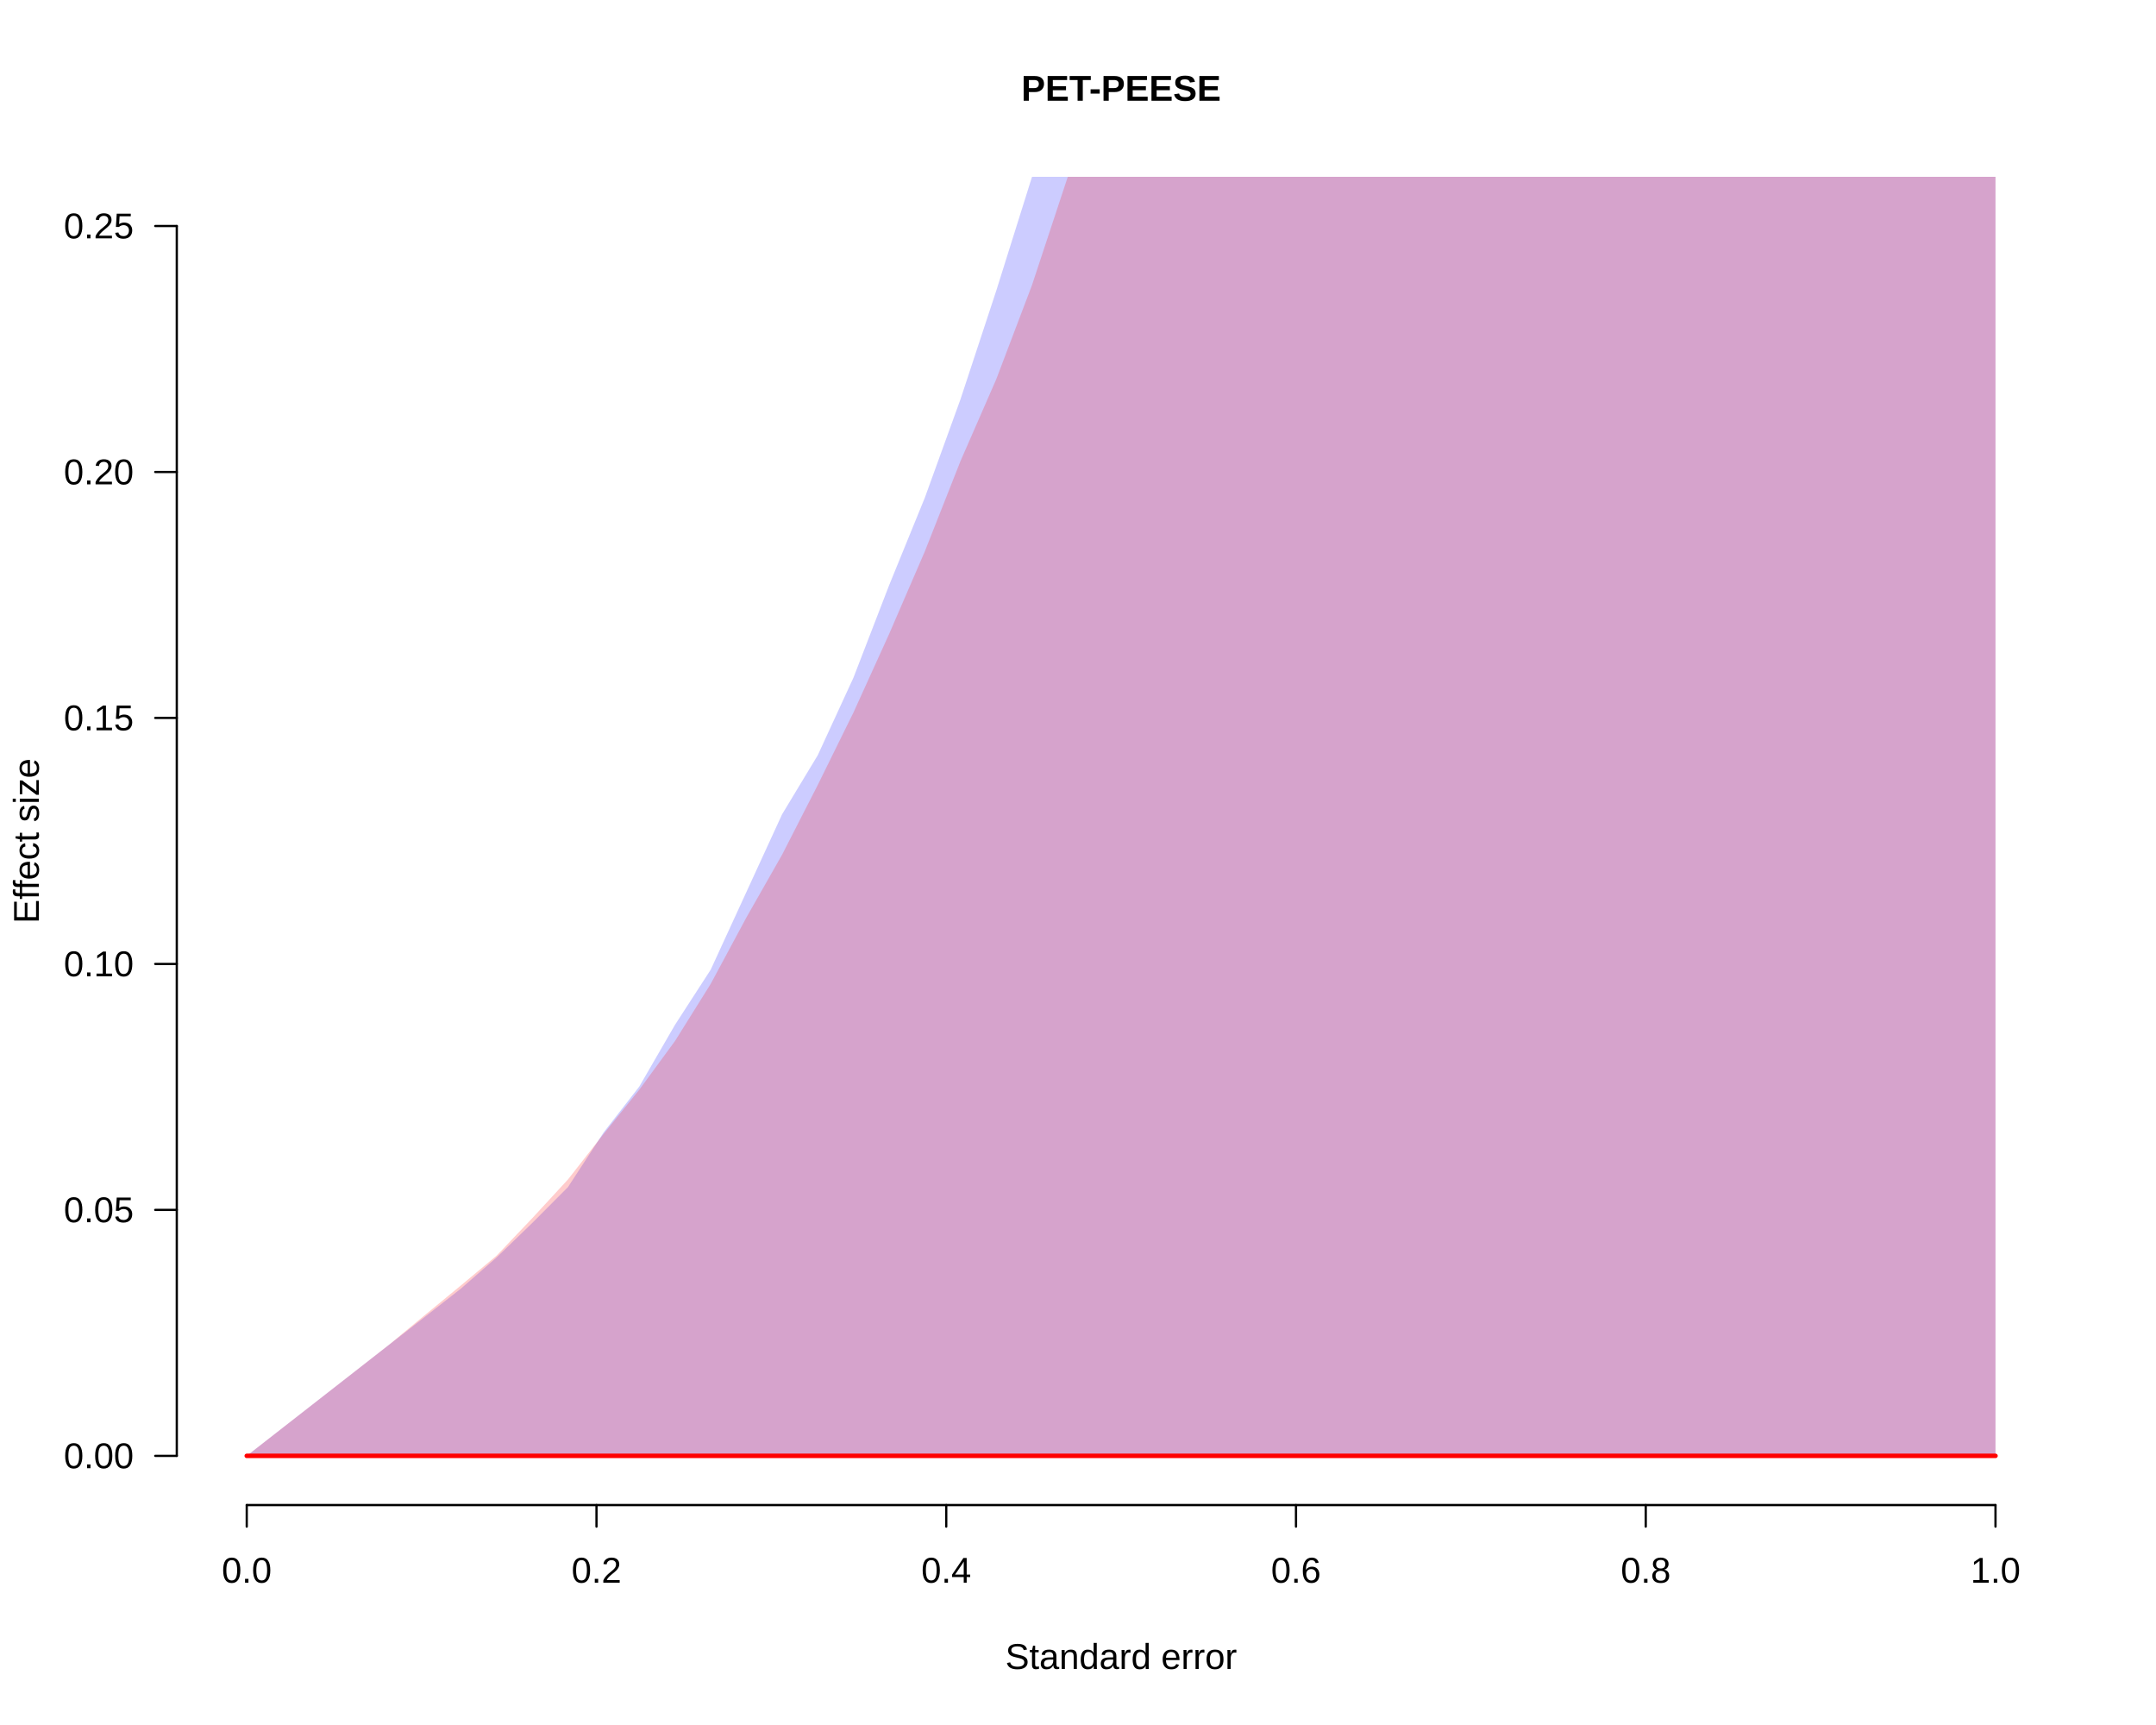
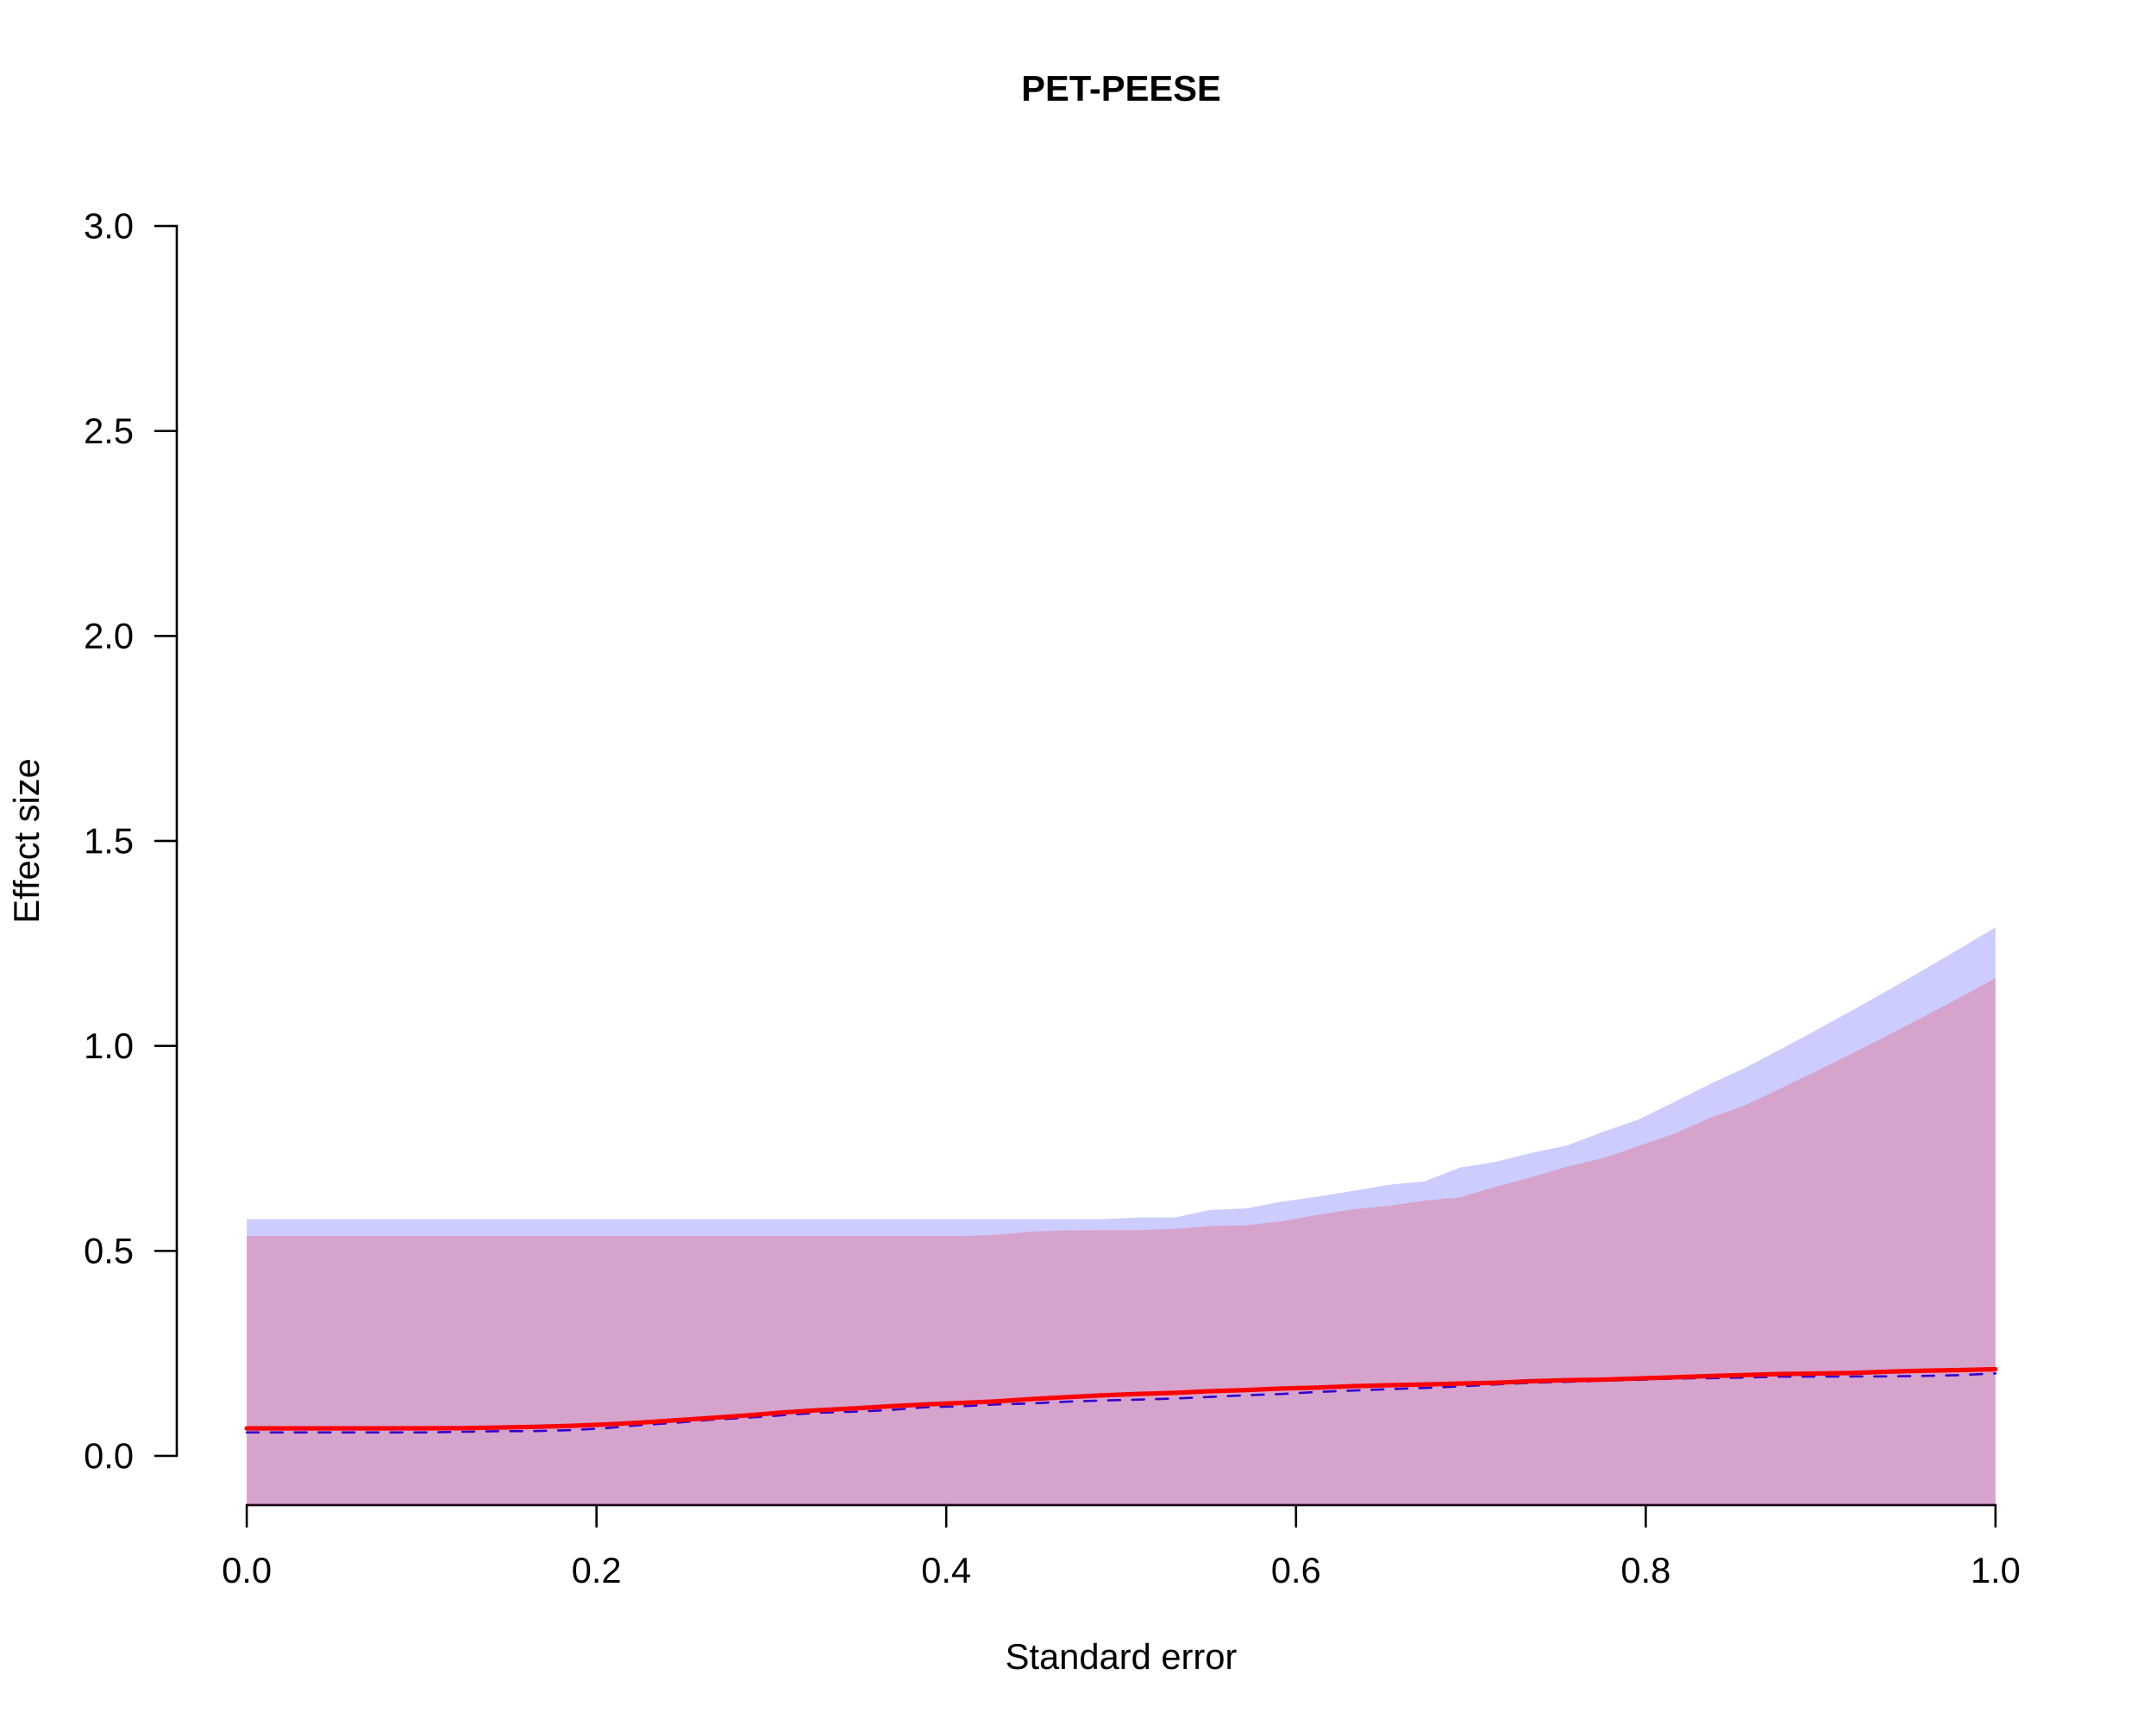
<svg xmlns="http://www.w3.org/2000/svg" viewBox="0 0 720.00 576.00">
  <defs>
    <style type="text/css">
    line, polyline, polygon, path, rect, circle {
      fill: none;
      stroke: #000000;
      stroke-linecap: round;
      stroke-linejoin: round;
      stroke-miterlimit: 10.00;
    }
  </style>
  </defs>
  <rect width="100%" height="100%" style="stroke: none; fill: #FFFFFF;" />
  <line x1="82.40" y1="502.56" x2="666.40" y2="502.56" style="stroke-width: 0.75;" />
  <line x1="82.40" y1="502.56" x2="82.40" y2="509.76" style="stroke-width: 0.75;" />
  <line x1="199.20" y1="502.56" x2="199.20" y2="509.76" style="stroke-width: 0.75;" />
  <line x1="316.00" y1="502.56" x2="316.00" y2="509.76" style="stroke-width: 0.75;" />
  <line x1="432.80" y1="502.56" x2="432.80" y2="509.76" style="stroke-width: 0.75;" />
  <line x1="549.60" y1="502.56" x2="549.60" y2="509.76" style="stroke-width: 0.75;" />
  <line x1="666.40" y1="502.56" x2="666.40" y2="509.76" style="stroke-width: 0.75;" />
  <text x="74.06" y="528.48" style="font-size: 12.00px; font-family: Liberation Sans;" textLength="16.67px" lengthAdjust="spacingAndGlyphs">0.0</text>
  <text x="190.86" y="528.48" style="font-size: 12.00px; font-family: Liberation Sans;" textLength="16.67px" lengthAdjust="spacingAndGlyphs">0.2</text>
  <text x="307.66" y="528.48" style="font-size: 12.00px; font-family: Liberation Sans;" textLength="16.67px" lengthAdjust="spacingAndGlyphs">0.4</text>
  <text x="424.46" y="528.48" style="font-size: 12.00px; font-family: Liberation Sans;" textLength="16.67px" lengthAdjust="spacingAndGlyphs">0.6</text>
  <text x="541.26" y="528.48" style="font-size: 12.00px; font-family: Liberation Sans;" textLength="16.67px" lengthAdjust="spacingAndGlyphs">0.8</text>
  <text x="658.06" y="528.48" style="font-size: 12.00px; font-family: Liberation Sans;" textLength="16.67px" lengthAdjust="spacingAndGlyphs">1.0</text>
  <line x1="59.04" y1="486.13" x2="59.04" y2="75.47" style="stroke-width: 0.75;" />
  <line x1="59.04" y1="486.13" x2="51.84" y2="486.13" style="stroke-width: 0.75;" />
-   <line x1="59.04" y1="404.00" x2="51.84" y2="404.00" style="stroke-width: 0.75;" />
-   <line x1="59.04" y1="321.87" x2="51.84" y2="321.87" style="stroke-width: 0.75;" />
-   <line x1="59.04" y1="239.73" x2="51.84" y2="239.73" style="stroke-width: 0.75;" />
-   <line x1="59.04" y1="157.60" x2="51.84" y2="157.60" style="stroke-width: 0.75;" />
+   <line x1="59.04" y1="417.69" x2="51.84" y2="417.69" style="stroke-width: 0.75;" />
+   <line x1="59.04" y1="349.24" x2="51.84" y2="349.24" style="stroke-width: 0.75;" />
+   <line x1="59.04" y1="280.80" x2="51.84" y2="280.80" style="stroke-width: 0.75;" />
+   <line x1="59.04" y1="212.36" x2="51.84" y2="212.36" style="stroke-width: 0.75;" />
+   <line x1="59.04" y1="143.91" x2="51.84" y2="143.91" style="stroke-width: 0.75;" />
  <line x1="59.04" y1="75.47" x2="51.84" y2="75.47" style="stroke-width: 0.75;" />
-   <text x="21.30" y="490.26" style="font-size: 12.00px; font-family: Liberation Sans;" textLength="23.34px" lengthAdjust="spacingAndGlyphs">0.00</text>
-   <text x="21.30" y="408.12" style="font-size: 12.00px; font-family: Liberation Sans;" textLength="23.34px" lengthAdjust="spacingAndGlyphs">0.05</text>
-   <text x="21.30" y="325.99" style="font-size: 12.00px; font-family: Liberation Sans;" textLength="23.34px" lengthAdjust="spacingAndGlyphs">0.10</text>
-   <text x="21.30" y="243.86" style="font-size: 12.00px; font-family: Liberation Sans;" textLength="23.34px" lengthAdjust="spacingAndGlyphs">0.15</text>
-   <text x="21.30" y="161.73" style="font-size: 12.00px; font-family: Liberation Sans;" textLength="23.34px" lengthAdjust="spacingAndGlyphs">0.20</text>
-   <text x="21.30" y="79.59" style="font-size: 12.00px; font-family: Liberation Sans;" textLength="23.34px" lengthAdjust="spacingAndGlyphs">0.25</text>
+   <text x="27.97" y="490.26" style="font-size: 12.00px; font-family: Liberation Sans;" textLength="16.67px" lengthAdjust="spacingAndGlyphs">0.0</text>
+   <text x="27.97" y="421.81" style="font-size: 12.00px; font-family: Liberation Sans;" textLength="16.67px" lengthAdjust="spacingAndGlyphs">0.5</text>
+   <text x="27.97" y="353.37" style="font-size: 12.00px; font-family: Liberation Sans;" textLength="16.67px" lengthAdjust="spacingAndGlyphs">1.0</text>
+   <text x="27.97" y="284.92" style="font-size: 12.00px; font-family: Liberation Sans;" textLength="16.67px" lengthAdjust="spacingAndGlyphs">1.5</text>
+   <text x="27.97" y="216.48" style="font-size: 12.00px; font-family: Liberation Sans;" textLength="16.67px" lengthAdjust="spacingAndGlyphs">2.0</text>
+   <text x="27.97" y="148.04" style="font-size: 12.00px; font-family: Liberation Sans;" textLength="16.67px" lengthAdjust="spacingAndGlyphs">2.5</text>
+   <text x="27.97" y="79.59" style="font-size: 12.00px; font-family: Liberation Sans;" textLength="16.67px" lengthAdjust="spacingAndGlyphs">3.0</text>
  <text x="341.06" y="33.64" style="font-size: 12.00px; font-weight: bold; font-family: Liberation Sans;" textLength="66.67px" lengthAdjust="spacingAndGlyphs">PET-PEESE</text>
  <text x="335.72" y="557.28" style="font-size: 12.00px; font-family: Liberation Sans;" textLength="77.36px" lengthAdjust="spacingAndGlyphs">Standard error</text>
  <text transform="translate(12.96,308.35) rotate(-90)" style="font-size: 12.00px; font-family: Liberation Sans;" textLength="55.11px" lengthAdjust="spacingAndGlyphs">Effect size</text>
  <defs>
    <clipPath id="cpNTkuMDR8Njg5Ljc2fDUwMi41Nnw1OS4wNA==">
      <rect x="59.04" y="59.04" width="630.72" height="443.52" />
    </clipPath>
  </defs>
-   <polygon points="82.40,486.13 94.32,486.13 106.24,486.13 118.16,486.13 130.07,486.13 141.99,486.13 153.91,486.13 165.83,486.13 177.75,486.13 189.67,486.13 201.58,486.13 213.50,486.13 225.42,486.13 237.34,486.13 249.26,486.13 261.18,486.13 273.09,486.13 285.01,486.13 296.93,486.13 308.85,486.13 320.77,486.13 332.69,486.13 344.60,486.13 356.52,486.13 368.44,486.13 380.36,486.13 392.28,486.13 404.20,486.13 416.11,486.13 428.03,486.13 439.95,486.13 451.87,486.13 463.79,486.13 475.71,486.13 487.62,486.13 499.54,486.13 511.46,486.13 523.38,486.13 535.30,486.13 547.22,486.13 559.13,486.13 571.05,486.13 582.97,486.13 594.89,486.13 606.81,486.13 618.73,486.13 630.64,486.13 642.56,486.13 654.48,486.13 666.40,486.13 666.40,-1631.86 654.48,-1546.30 642.56,-1462.50 630.64,-1380.46 618.73,-1300.18 606.81,-1221.67 594.89,-1144.93 582.97,-1069.95 571.05,-996.73 559.13,-925.28 547.22,-855.59 535.30,-787.66 523.38,-721.50 511.46,-657.11 499.54,-594.48 487.62,-533.61 475.71,-474.51 463.79,-417.17 451.87,-361.60 439.95,-307.79 428.03,-255.74 416.11,-205.46 404.20,-156.94 392.28,-110.19 380.36,-65.20 368.44,-21.97 356.52,19.49 344.60,59.18 332.69,97.11 320.77,133.28 308.85,166.19 296.93,195.41 285.01,226.29 273.09,252.18 261.18,271.91 249.26,297.86 237.34,323.79 225.42,342.20 213.50,362.80 201.58,378.14 189.67,396.39 177.75,408.36 165.83,419.88 153.91,430.30 141.99,439.63 130.07,448.93 118.16,458.23 106.24,467.53 94.32,476.83 82.40,486.13 " style="stroke-width: 0.75; stroke: none; fill: #0000FF; fill-opacity: 0.20;" clip-path="url(#cpNTkuMDR8Njg5Ljc2fDUwMi41Nnw1OS4wNA==)" />
-   <polyline points="82.40,486.13 94.32,486.13 106.24,486.13 118.16,486.13 130.07,486.13 141.99,486.13 153.91,486.13 165.83,486.13 177.75,486.13 189.67,486.13 201.58,486.13 213.50,486.13 225.42,486.13 237.34,486.13 249.26,486.13 261.18,486.13 273.09,486.13 285.01,486.13 296.93,486.13 308.85,486.13 320.77,486.13 332.69,486.13 344.60,486.13 356.52,486.13 368.44,486.13 380.36,486.13 392.28,486.13 404.20,486.13 416.11,486.13 428.03,486.13 439.95,486.13 451.87,486.13 463.79,486.13 475.71,486.13 487.62,486.13 499.54,486.13 511.46,486.13 523.38,486.13 535.30,486.13 547.22,486.13 559.13,486.13 571.05,486.13 582.97,486.13 594.89,486.13 606.81,486.13 618.73,486.13 630.64,486.13 642.56,486.13 654.48,486.13 666.40,486.13 " style="stroke-width: 0.75; stroke: #0000FF; stroke-dasharray: 4.00,4.00;" clip-path="url(#cpNTkuMDR8Njg5Ljc2fDUwMi41Nnw1OS4wNA==)" />
-   <polygon points="82.40,486.13 94.32,486.13 106.24,486.13 118.16,486.13 130.07,486.13 141.99,486.13 153.91,486.13 165.83,486.13 177.75,486.13 189.67,486.13 201.58,486.13 213.50,486.13 225.42,486.13 237.34,486.13 249.26,486.13 261.18,486.13 273.09,486.13 285.01,486.13 296.93,486.13 308.85,486.13 320.77,486.13 332.69,486.13 344.60,486.13 356.52,486.13 368.44,486.13 380.36,486.13 392.28,486.13 404.20,486.13 416.11,486.13 428.03,486.13 439.95,486.13 451.87,486.13 463.79,486.13 475.71,486.13 487.62,486.13 499.54,486.13 511.46,486.13 523.38,486.13 535.30,486.13 547.22,486.13 559.13,486.13 571.05,486.13 582.97,486.13 594.89,486.13 606.81,486.13 618.73,486.13 630.64,486.13 642.56,486.13 654.48,486.13 666.40,486.13 666.40,-1427.59 654.48,-1350.28 642.56,-1274.56 630.64,-1200.43 618.73,-1127.90 606.81,-1056.96 594.89,-987.62 582.97,-919.87 571.05,-853.71 559.13,-789.15 547.22,-726.18 535.30,-664.81 523.38,-605.03 511.46,-546.85 499.54,-490.26 487.62,-435.26 475.71,-381.86 463.79,-331.53 451.87,-287.97 439.95,-238.83 428.03,-191.31 416.11,-145.39 404.20,-102.04 392.28,-59.27 380.36,-18.23 368.44,21.31 356.52,59.24 344.60,95.30 332.69,126.66 320.77,153.93 308.85,184.12 296.93,211.68 285.01,237.92 273.09,262.11 261.18,285.40 249.26,306.36 237.34,328.53 225.42,347.60 213.50,363.86 201.58,378.63 189.67,393.84 177.75,406.77 165.83,419.29 153.91,429.23 141.99,439.04 130.07,448.90 118.16,458.21 106.24,467.52 94.32,476.82 82.40,486.13 " style="stroke-width: 0.75; stroke: none; fill: #FF0000; fill-opacity: 0.20;" clip-path="url(#cpNTkuMDR8Njg5Ljc2fDUwMi41Nnw1OS4wNA==)" />
-   <polyline points="82.40,486.13 94.32,486.13 106.24,486.13 118.16,486.13 130.07,486.13 141.99,486.13 153.91,486.13 165.83,486.13 177.75,486.13 189.67,486.13 201.58,486.13 213.50,486.13 225.42,486.13 237.34,486.13 249.26,486.13 261.18,486.13 273.09,486.13 285.01,486.13 296.93,486.13 308.85,486.13 320.77,486.13 332.69,486.13 344.60,486.13 356.52,486.13 368.44,486.13 380.36,486.13 392.28,486.13 404.20,486.13 416.11,486.13 428.03,486.13 439.95,486.13 451.87,486.13 463.79,486.13 475.71,486.13 487.62,486.13 499.54,486.13 511.46,486.13 523.38,486.13 535.30,486.13 547.22,486.13 559.13,486.13 571.05,486.13 582.97,486.13 594.89,486.13 606.81,486.13 618.73,486.13 630.64,486.13 642.56,486.13 654.48,486.13 666.40,486.13 " style="stroke-width: 1.50; stroke: #FF0000;" clip-path="url(#cpNTkuMDR8Njg5Ljc2fDUwMi41Nnw1OS4wNA==)" />
+   <polygon points="82.40,506.98 94.32,506.98 106.24,506.98 118.16,506.98 130.07,506.98 141.99,506.98 153.91,506.98 165.83,506.98 177.75,506.98 189.67,506.98 201.58,506.98 213.50,506.98 225.42,506.98 237.34,506.98 249.26,506.98 261.18,506.98 273.09,506.98 285.01,506.98 296.93,506.98 308.85,506.98 320.77,506.98 332.69,506.98 344.60,506.98 356.52,506.98 368.44,506.98 380.36,506.98 392.28,506.98 404.20,506.98 416.11,506.98 428.03,506.98 439.95,506.98 451.87,506.98 463.79,506.98 475.71,506.98 487.62,506.98 499.54,506.98 511.46,506.98 523.38,506.98 535.30,506.98 547.22,506.98 559.13,506.98 571.05,506.98 582.97,506.98 594.89,506.98 606.81,506.98 618.73,506.98 630.64,506.98 642.56,506.98 654.48,506.98 666.40,506.98 666.40,309.63 654.48,316.76 642.56,323.75 630.64,330.58 618.73,337.27 606.81,343.82 594.89,350.21 582.97,356.46 571.05,361.98 559.13,367.96 547.22,373.80 535.30,377.94 523.38,382.48 511.46,384.96 499.54,387.96 487.62,389.84 475.71,394.46 463.79,395.62 451.87,397.64 439.95,399.60 428.03,401.23 416.11,403.53 404.20,403.99 392.28,406.54 380.36,406.54 368.44,407.08 356.52,407.08 344.60,407.08 332.69,407.08 320.77,407.08 308.85,407.08 296.93,407.08 285.01,407.08 273.09,407.08 261.18,407.08 249.26,407.08 237.34,407.08 225.42,407.08 213.50,407.08 201.58,407.08 189.67,407.08 177.75,407.08 165.83,407.08 153.91,407.08 141.99,407.08 130.07,407.08 118.16,407.08 106.24,407.08 94.32,407.08 82.40,407.08 " style="stroke-width: 0.75; stroke: none; fill: #0000FF; fill-opacity: 0.20;" clip-path="url(#cpNTkuMDR8Njg5Ljc2fDUwMi41Nnw1OS4wNA==)" />
+   <polyline points="82.40,478.30 94.32,478.30 106.24,478.30 118.16,478.30 130.07,478.30 141.99,478.30 153.91,478.10 165.83,477.90 177.75,477.87 189.67,477.57 201.58,476.95 213.50,475.88 225.42,475.10 237.34,474.07 249.26,473.42 261.18,472.58 273.09,471.74 285.01,471.38 296.93,470.85 308.85,469.89 320.77,469.59 332.69,468.96 344.60,468.62 356.52,468.02 368.44,467.63 380.36,467.35 392.28,466.99 404.20,466.45 416.11,465.88 428.03,465.47 439.95,464.79 451.87,464.32 463.79,463.85 475.71,463.45 487.62,462.95 499.54,462.26 511.46,461.73 523.38,461.40 535.30,460.93 547.22,460.73 559.13,460.27 571.05,460.20 582.97,459.97 594.89,459.68 606.81,459.66 618.73,459.61 630.64,459.59 642.56,459.43 654.48,459.18 666.40,458.59 " style="stroke-width: 0.75; stroke: #0000FF; stroke-dasharray: 4.00,4.00;" clip-path="url(#cpNTkuMDR8Njg5Ljc2fDUwMi41Nnw1OS4wNA==)" />
+   <polygon points="82.40,504.89 94.32,504.89 106.24,504.89 118.16,504.89 130.07,504.89 141.99,504.89 153.91,504.89 165.83,504.89 177.75,504.89 189.67,504.89 201.58,504.89 213.50,504.89 225.42,504.89 237.34,504.89 249.26,504.89 261.18,504.89 273.09,504.89 285.01,504.89 296.93,504.89 308.85,504.89 320.77,504.89 332.69,504.89 344.60,504.89 356.52,504.89 368.44,504.89 380.36,504.89 392.28,504.89 404.20,504.89 416.11,504.89 428.03,504.89 439.95,504.89 451.87,504.89 463.79,504.89 475.71,504.89 487.62,504.89 499.54,504.89 511.46,504.89 523.38,504.89 535.30,504.89 547.22,504.89 559.13,504.89 571.05,504.89 582.97,504.89 594.89,504.89 606.81,504.89 618.73,504.89 630.64,504.89 642.56,504.89 654.48,504.89 666.40,504.89 666.40,326.66 654.48,333.10 642.56,339.41 630.64,345.59 618.73,351.63 606.81,357.54 594.89,363.32 582.97,368.97 571.05,373.26 559.13,378.54 547.22,382.68 535.30,386.72 523.38,389.55 511.46,393.10 499.54,396.24 487.62,399.80 475.71,400.88 463.79,402.63 451.87,403.80 439.95,405.67 428.03,407.80 416.11,409.12 404.20,409.39 392.28,410.33 380.36,410.75 368.44,410.75 356.52,410.87 344.60,411.23 332.69,412.35 320.77,412.69 308.85,412.69 296.93,412.69 285.01,412.69 273.09,412.69 261.18,412.69 249.26,412.69 237.34,412.69 225.42,412.69 213.50,412.69 201.58,412.69 189.67,412.69 177.75,412.69 165.83,412.69 153.91,412.69 141.99,412.69 130.07,412.69 118.16,412.69 106.24,412.69 94.32,412.69 82.40,412.69 " style="stroke-width: 0.75; stroke: none; fill: #FF0000; fill-opacity: 0.20;" clip-path="url(#cpNTkuMDR8Njg5Ljc2fDUwMi41Nnw1OS4wNA==)" />
+   <polyline points="82.40,476.94 94.32,476.94 106.24,476.94 118.16,476.94 130.07,476.94 141.99,476.92 153.91,476.90 165.83,476.69 177.75,476.46 189.67,476.14 201.58,475.67 213.50,475.05 225.42,474.26 237.34,473.47 249.26,472.64 261.18,471.65 273.09,470.89 285.01,470.29 296.93,469.58 308.85,468.96 320.77,468.46 332.69,467.94 344.60,467.15 356.52,466.50 368.44,465.91 380.36,465.45 392.28,465.09 404.20,464.53 416.11,464.17 428.03,463.64 439.95,463.34 451.87,462.86 463.79,462.54 475.71,462.30 487.62,461.98 499.54,461.71 511.46,461.20 523.38,460.86 535.30,460.67 547.22,460.27 559.13,459.90 571.05,459.47 582.97,459.13 594.89,458.79 606.81,458.63 618.73,458.45 630.64,458.02 642.56,457.69 654.48,457.48 666.40,457.19 " style="stroke-width: 1.50; stroke: #FF0000;" clip-path="url(#cpNTkuMDR8Njg5Ljc2fDUwMi41Nnw1OS4wNA==)" />
</svg>
